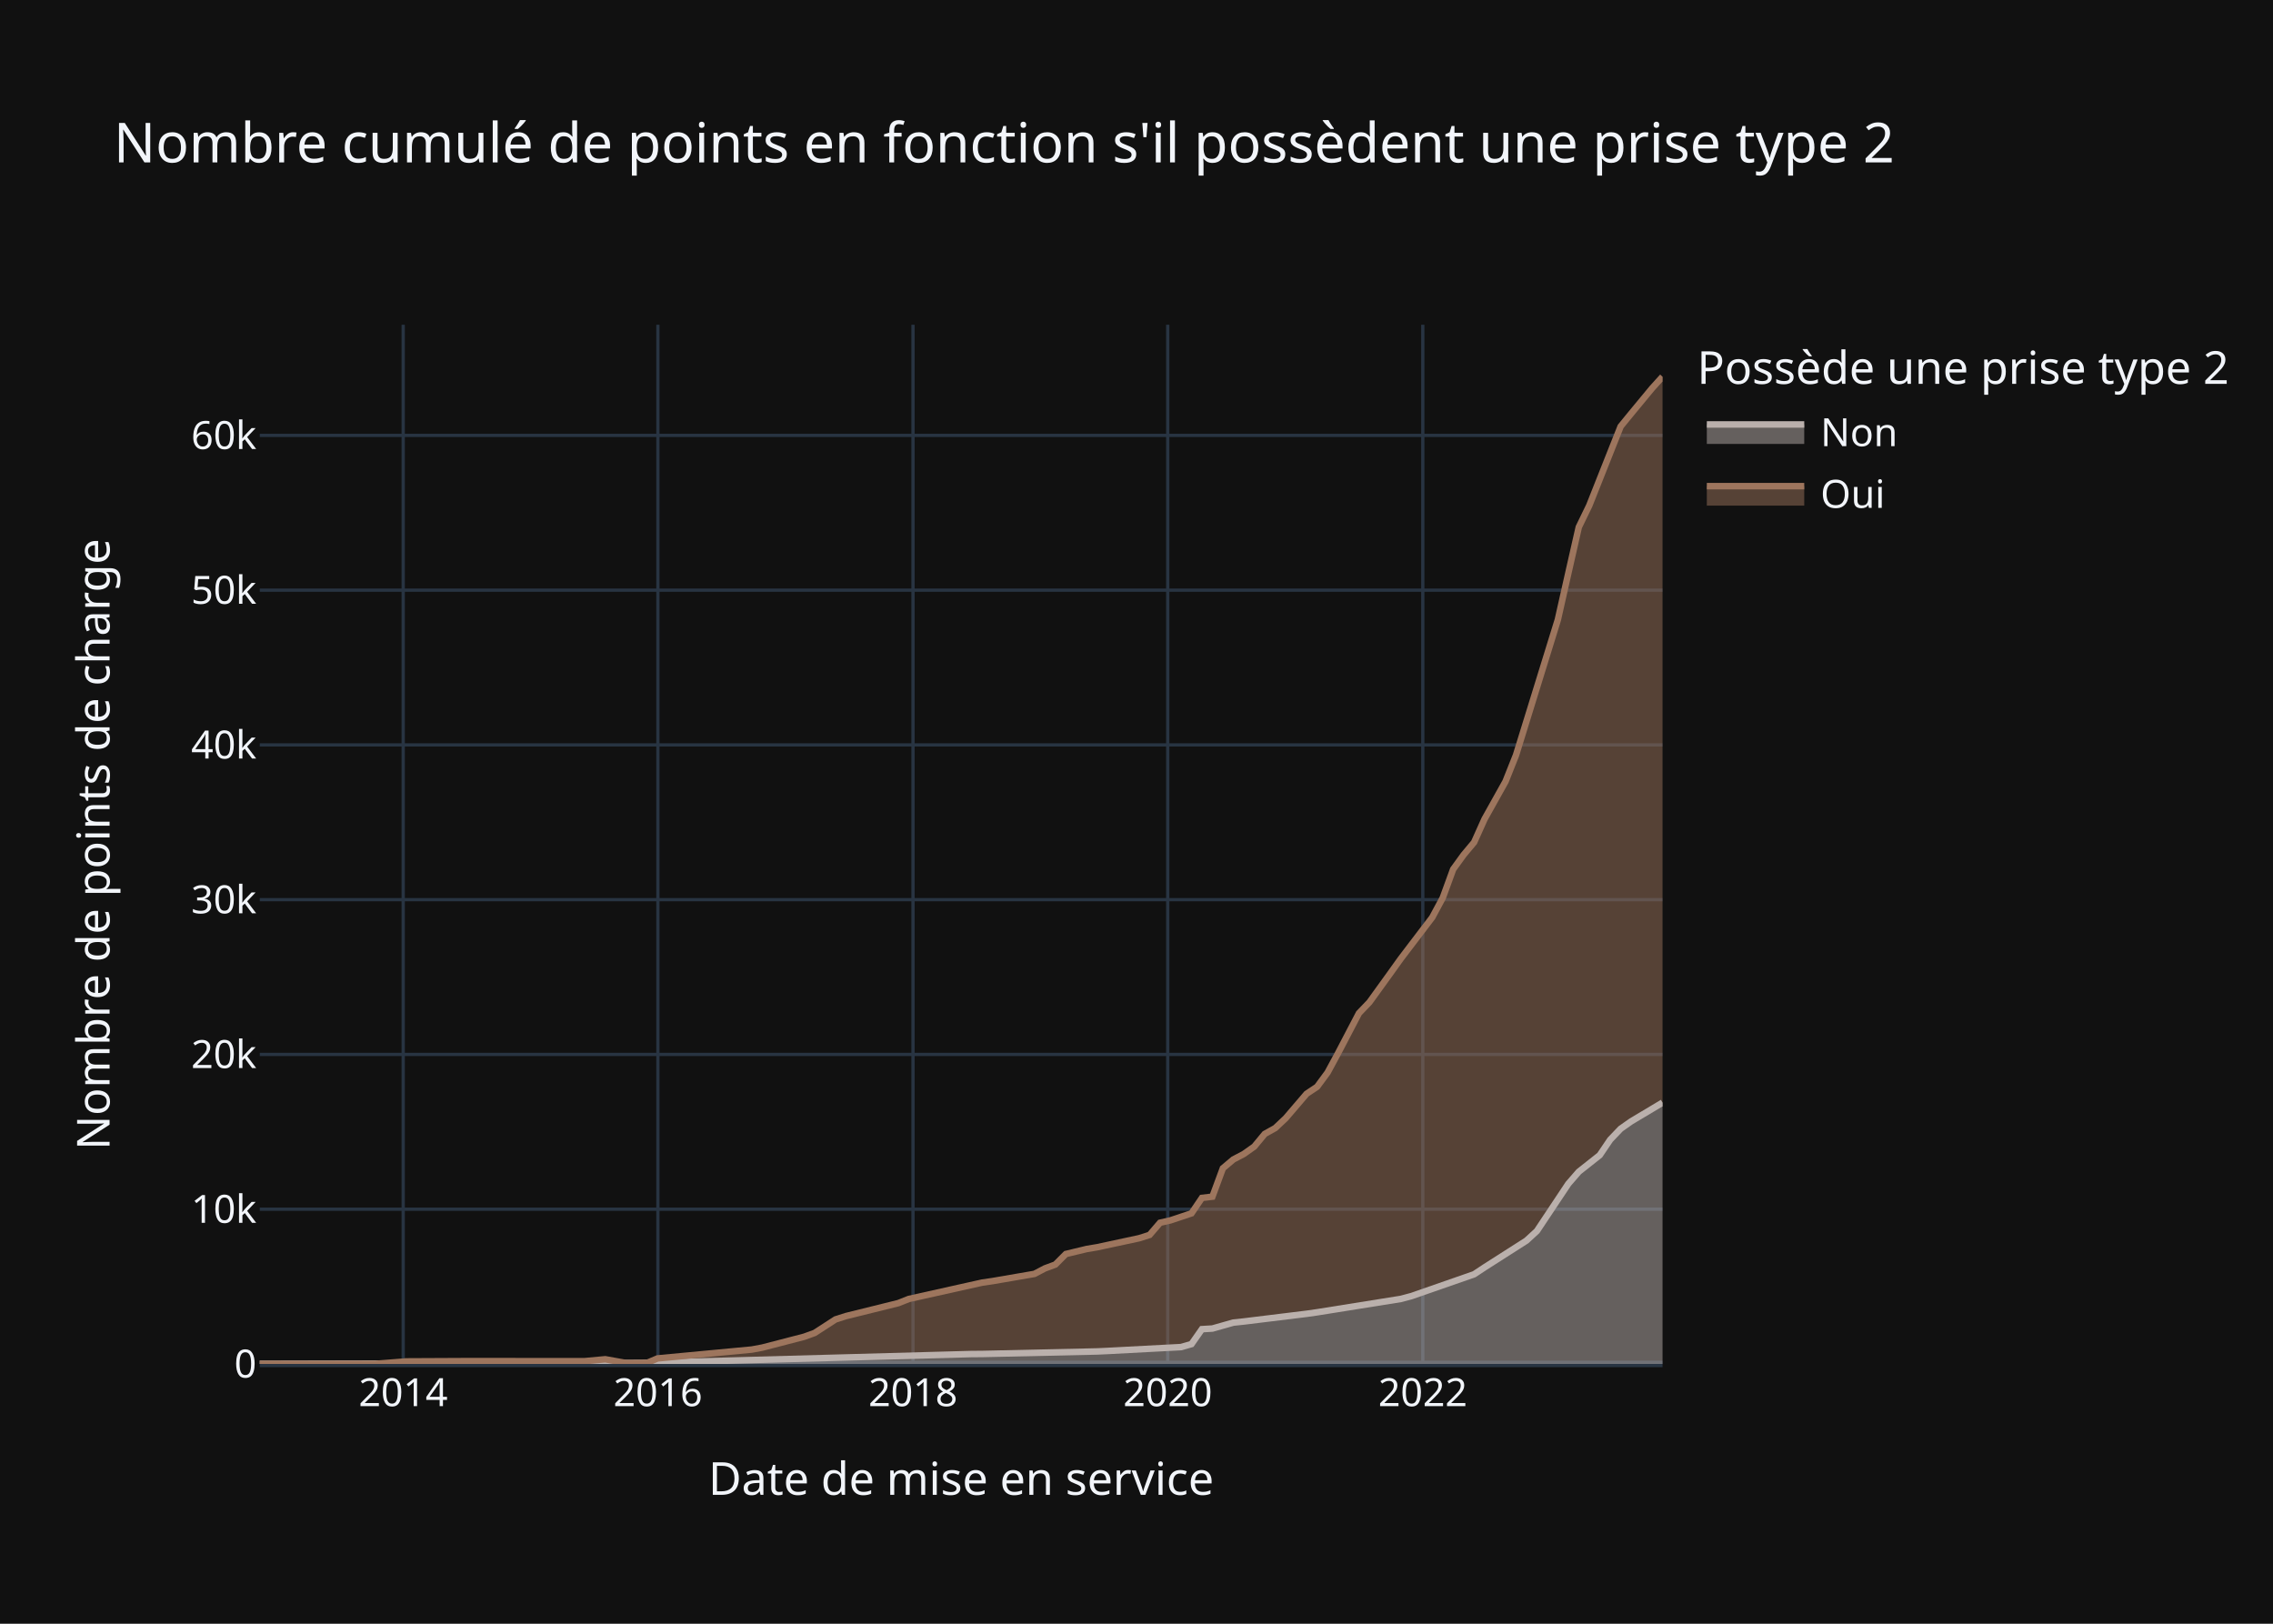
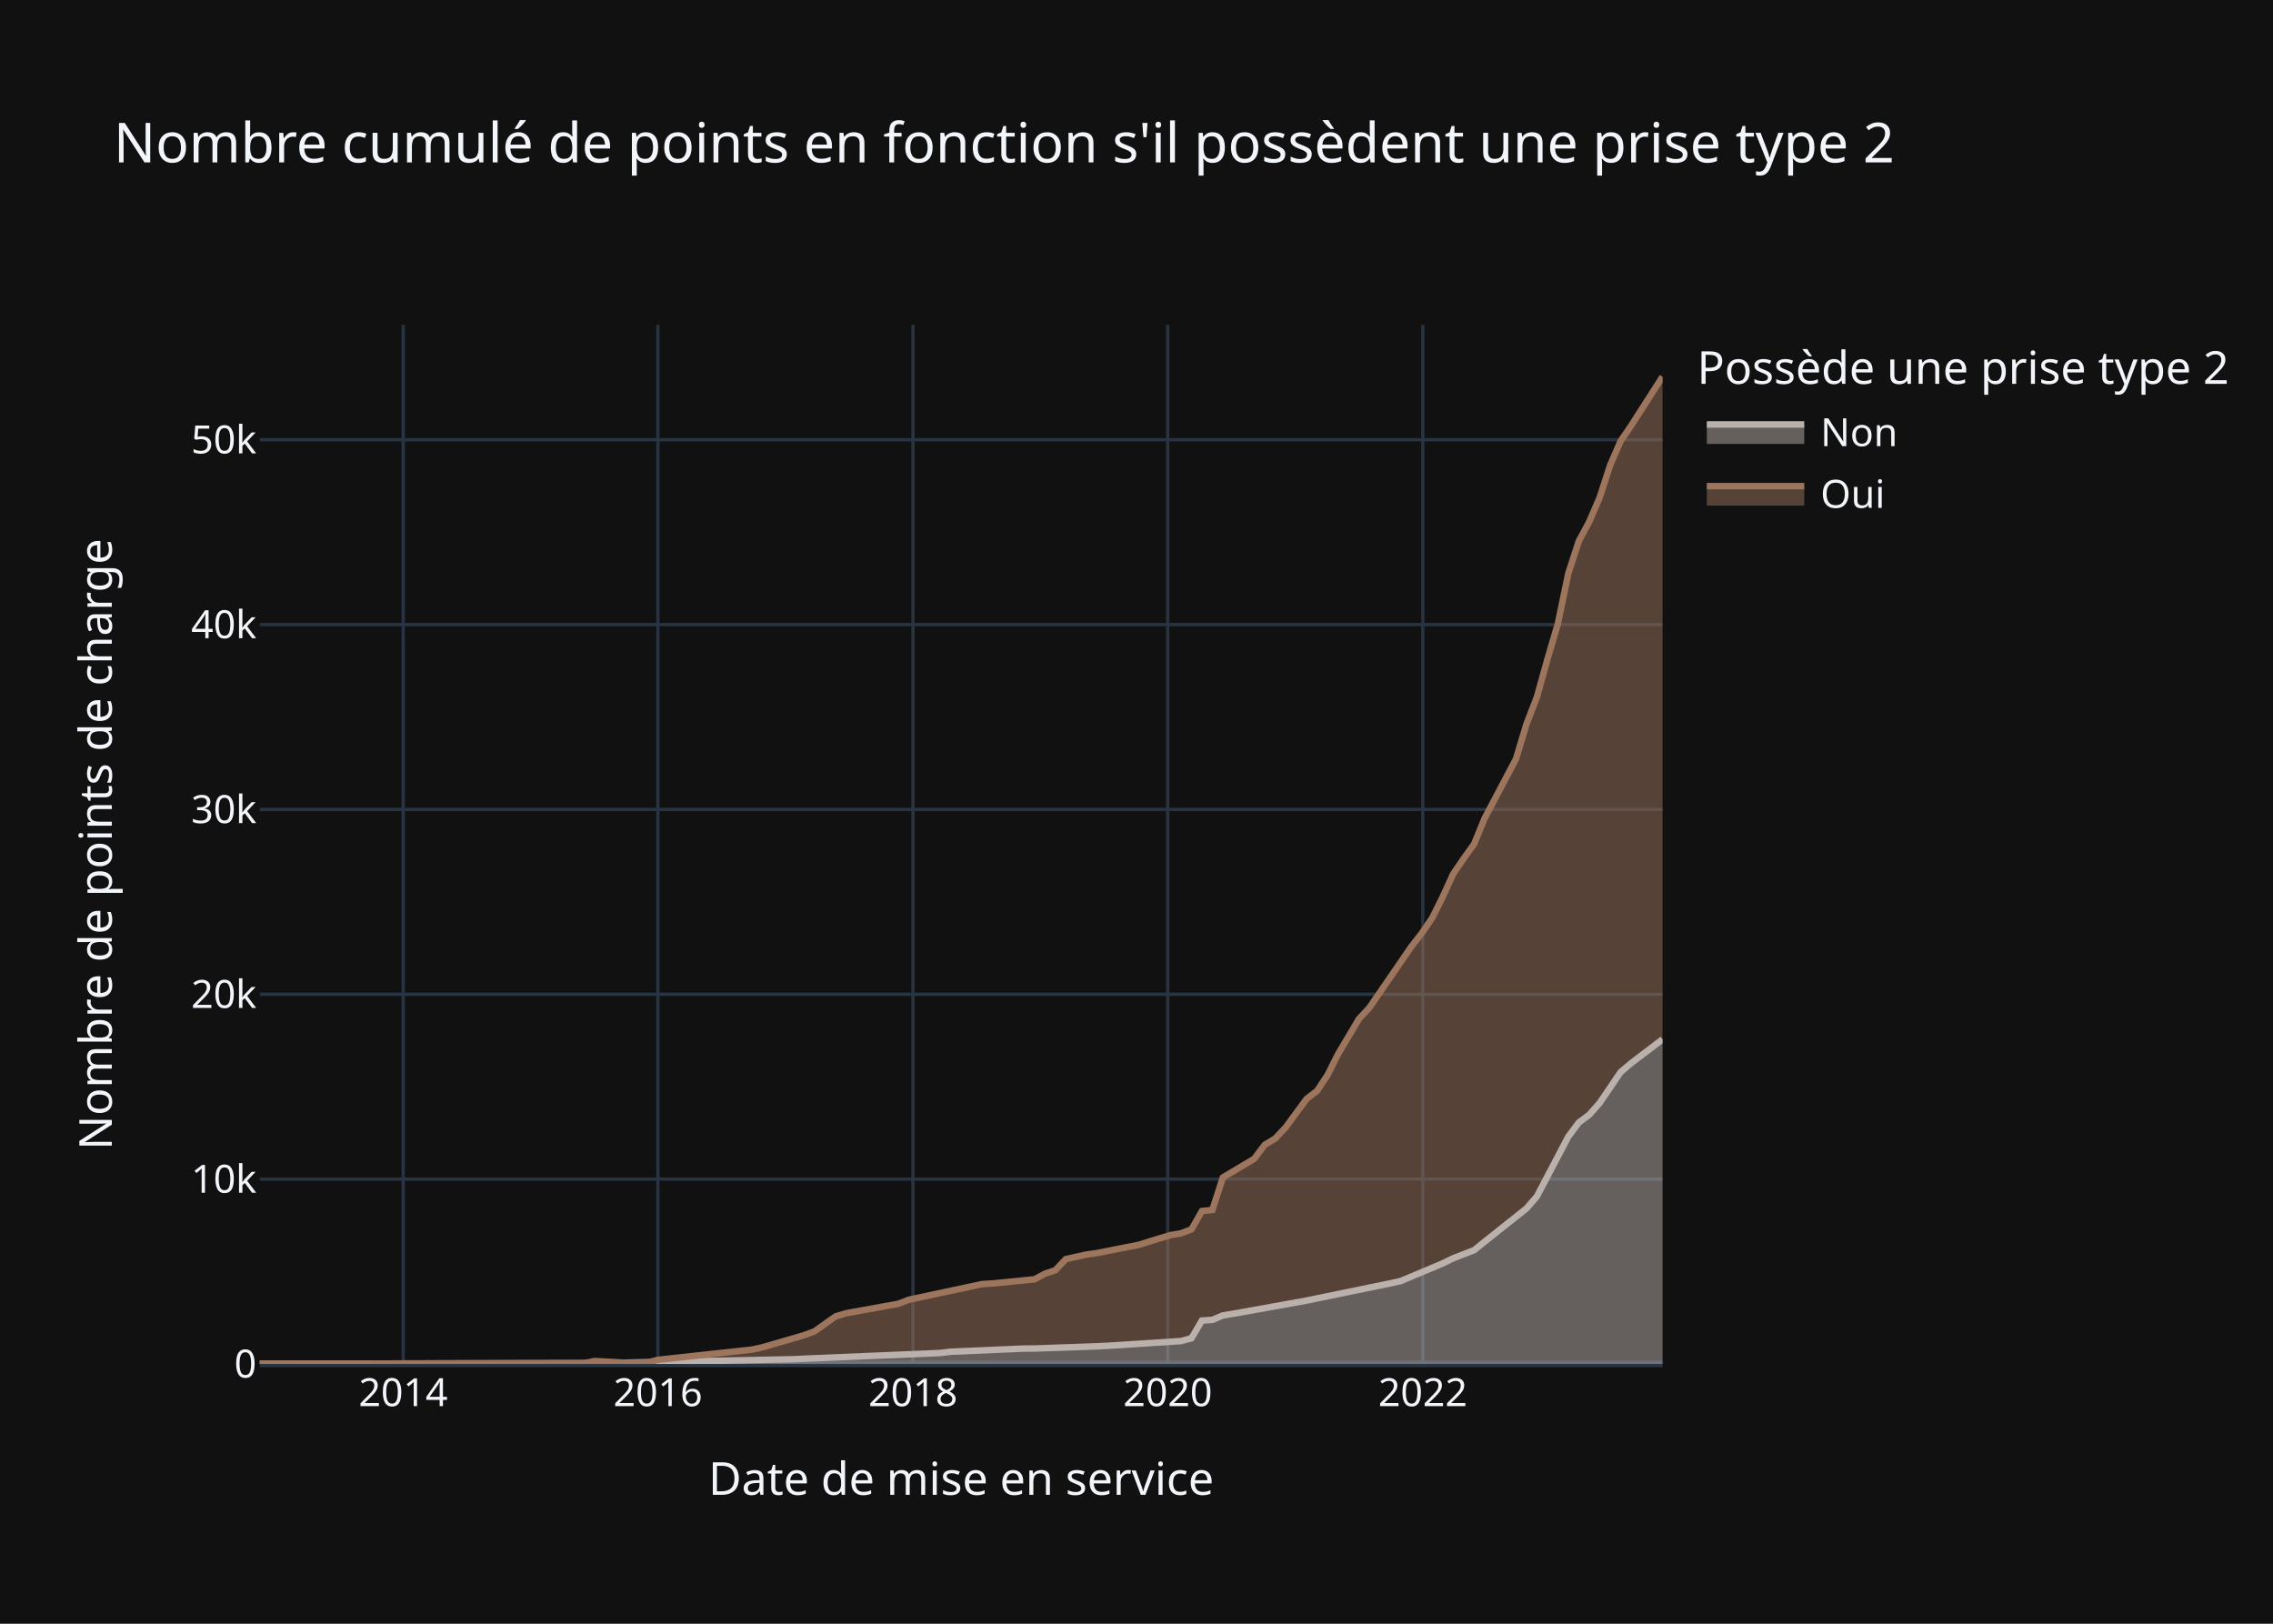
<svg xmlns="http://www.w3.org/2000/svg" class="main-svg" width="700" height="500" style="" viewBox="0 0 700 500">
  <rect x="0" y="0" width="700" height="500" style="fill: rgb(17, 17, 17); fill-opacity: 1;" />
-   <defs id="defs-295c30">
+   <defs id="defs-d5726e">
    <g class="clips">
-       <clipPath id="clip295c30xyplot" class="plotclip">
+       <clipPath id="clipd5726exyplot" class="plotclip">
        <rect width="432" height="320" />
      </clipPath>
-       <clipPath class="axesclip" id="clip295c30x">
+       <clipPath class="axesclip" id="clipd5726ex">
        <rect x="80" y="0" width="432" height="500" />
      </clipPath>
-       <clipPath class="axesclip" id="clip295c30y">
+       <clipPath class="axesclip" id="clipd5726ey">
        <rect x="0" y="100" width="700" height="320" />
      </clipPath>
-       <clipPath class="axesclip" id="clip295c30xy">
+       <clipPath class="axesclip" id="clipd5726exy">
        <rect x="80" y="100" width="432" height="320" />
      </clipPath>
    </g>
    <g class="gradients" />
    <g class="patterns" />
  </defs>
  <g class="bglayer" />
  <g class="layer-below">
    <g class="imagelayer" />
    <g class="shapelayer" />
  </g>
  <g class="cartesianlayer">
    <g class="subplot xy">
      <g class="layer-subplot">
        <g class="shapelayer" />
        <g class="imagelayer" />
      </g>
      <g class="minor-gridlayer">
        <g class="x" />
        <g class="y" />
      </g>
      <g class="gridlayer">
        <g class="x">
          <path class="xgrid crisp" transform="translate(124.17,0)" d="M0,100v320" style="stroke: rgb(40, 52, 66); stroke-opacity: 1; stroke-width: 1px;" />
          <path class="xgrid crisp" transform="translate(202.61,0)" d="M0,100v320" style="stroke: rgb(40, 52, 66); stroke-opacity: 1; stroke-width: 1px;" />
          <path class="xgrid crisp" transform="translate(281.17,0)" d="M0,100v320" style="stroke: rgb(40, 52, 66); stroke-opacity: 1; stroke-width: 1px;" />
          <path class="xgrid crisp" transform="translate(359.62,0)" d="M0,100v320" style="stroke: rgb(40, 52, 66); stroke-opacity: 1; stroke-width: 1px;" />
          <path class="xgrid crisp" transform="translate(438.17,0)" d="M0,100v320" style="stroke: rgb(40, 52, 66); stroke-opacity: 1; stroke-width: 1px;" />
        </g>
        <g class="y">
-           <path class="ygrid crisp" transform="translate(0,372.35)" d="M80,0h432" style="stroke: rgb(40, 52, 66); stroke-opacity: 1; stroke-width: 1px;" />
-           <path class="ygrid crisp" transform="translate(0,324.69)" d="M80,0h432" style="stroke: rgb(40, 52, 66); stroke-opacity: 1; stroke-width: 1px;" />
-           <path class="ygrid crisp" transform="translate(0,277.04)" d="M80,0h432" style="stroke: rgb(40, 52, 66); stroke-opacity: 1; stroke-width: 1px;" />
-           <path class="ygrid crisp" transform="translate(0,229.38)" d="M80,0h432" style="stroke: rgb(40, 52, 66); stroke-opacity: 1; stroke-width: 1px;" />
-           <path class="ygrid crisp" transform="translate(0,181.73)" d="M80,0h432" style="stroke: rgb(40, 52, 66); stroke-opacity: 1; stroke-width: 1px;" />
-           <path class="ygrid crisp" transform="translate(0,134.07)" d="M80,0h432" style="stroke: rgb(40, 52, 66); stroke-opacity: 1; stroke-width: 1px;" />
+           <path class="ygrid crisp" transform="translate(0,363.08)" d="M80,0h432" style="stroke: rgb(40, 52, 66); stroke-opacity: 1; stroke-width: 1px;" />
+           <path class="ygrid crisp" transform="translate(0,306.17)" d="M80,0h432" style="stroke: rgb(40, 52, 66); stroke-opacity: 1; stroke-width: 1px;" />
+           <path class="ygrid crisp" transform="translate(0,249.25)" d="M80,0h432" style="stroke: rgb(40, 52, 66); stroke-opacity: 1; stroke-width: 1px;" />
+           <path class="ygrid crisp" transform="translate(0,192.33)" d="M80,0h432" style="stroke: rgb(40, 52, 66); stroke-opacity: 1; stroke-width: 1px;" />
+           <path class="ygrid crisp" transform="translate(0,135.41)" d="M80,0h432" style="stroke: rgb(40, 52, 66); stroke-opacity: 1; stroke-width: 1px;" />
        </g>
      </g>
      <g class="zerolinelayer">
        <path class="yzl zl crisp" transform="translate(0,420)" d="M80,0h432" style="stroke: rgb(40, 52, 66); stroke-opacity: 1; stroke-width: 2px;" />
      </g>
      <path class="xlines-below" />
      <path class="ylines-below" />
      <g class="overlines-below" />
      <g class="xaxislayer-below" />
      <g class="yaxislayer-below" />
      <g class="overaxes-below" />
-       <g class="plot" transform="translate(80,100)" clip-path="url(#clip295c30xyplot)">
+       <g class="plot" transform="translate(80,100)" clip-path="url(#clipd5726exyplot)">
        <g class="scatterlayer mlayer">
-           <g class="trace scatter trace4ed817" style="stroke-miterlimit: 2;">
+           <g class="trace scatter trace722da2" style="stroke-miterlimit: 2;">
            <g class="fills">
              <g>
-                 <path class="js-fill" d="M432,320L0,320L0,319.96L116.06,319.7L119.28,319.67L219.22,316.95L222.45,316.93L257.91,316.15L261.13,316L283.7,314.81L286.93,313.89L290.15,309.29L293.37,309.1L299.82,307.27L303.04,306.93L322.39,304.56L325.61,304.1L351.4,299.98L354.63,299.12L373.97,292.39L377.19,290.26L390.09,282.02L393.31,279.06L402.99,264.52L406.21,260.81L412.66,255.71L415.88,250.95L419.1,247.58L422.33,245.31L432,239.53" style="fill: rgb(186, 176, 172); fill-opacity: 0.5; stroke-width: 0;" />
+                 <path class="js-fill" d="M432,320L0,320L0,319.95L103.16,319.75L106.39,319.72L164.42,318.55L167.64,318.39L209.55,316.63L212.78,316.23L235.34,315.27L238.57,315.25L257.91,314.57L261.13,314.41L283.7,312.96L286.93,312.08L290.15,306.63L293.37,306.43L296.6,305.06L299.82,304.54L322.39,300.49L325.61,299.81L348.18,295.18L351.4,294.46L364.3,289.04L367.52,287.47L373.97,284.97L377.19,282.37L390.09,272.13L393.31,268.4L402.99,249.99L406.21,245.67L409.43,243.26L412.66,239.62L419.1,230.12L422.33,227.39L432,220.04" style="fill: rgb(186, 176, 172); fill-opacity: 0.5; stroke-width: 0;" />
              </g>
              <g>
-                 <path class="js-fill" d="M0,319.96L35.46,319.98L45.13,319.22L64.48,319.13L99.94,319.16L106.39,318.56L112.84,319.72L119.28,319.67L122.51,318.3L151.52,315.57L154.75,314.97L167.64,311.63L170.87,310.46L177.31,306.29L180.54,305.26L196.66,301.27L199.88,299.99L222.45,294.96L225.67,294.49L238.57,292.27L241.79,290.58L245.01,289.39L248.24,286.15L254.69,284.6L257.91,284.06L270.81,281.29L274.03,280.27L277.25,276.52L280.48,275.78L286.93,273.63L290.15,268.87L293.37,268.49L296.6,259.75L299.82,257.04L303.04,255.35L306.27,253.06L309.49,249.17L312.72,247.37L315.94,244.34L322.39,236.8L325.61,234.66L328.84,230.28L332.06,224.33L338.51,211.99L341.73,208.63L348.18,199.7L351.4,195.2L361.07,182.5L364.3,176.5L367.52,167.68L370.75,163.22L373.97,159.37L377.19,152.2L383.64,140.66L386.87,132.54L399.76,90.83L402.99,76.49L406.21,62.31L409.43,55.68L419.1,31.31L422.33,27.36L428.78,19.56L432,16L432,239.53L422.33,245.31L419.1,247.58L415.88,250.95L412.66,255.71L406.21,260.81L402.99,264.52L393.31,279.06L390.09,282.02L377.19,290.26L373.97,292.39L354.63,299.12L351.4,299.98L325.61,304.1L322.39,304.56L303.04,306.93L299.82,307.27L293.37,309.1L290.15,309.29L286.93,313.89L283.7,314.81L261.13,316L257.91,316.15L222.45,316.93L219.22,316.95L119.28,319.67L116.06,319.7L0,319.96Z" style="fill: rgb(157, 117, 93); fill-opacity: 0.5; stroke-width: 0;" />
+                 <path class="js-fill" d="M0,319.95L99.94,319.77L103.16,319.11L112.84,319.66L116.06,319.64L119.28,319.61L122.51,318.74L151.52,315.59L154.75,314.89L167.64,311.15L170.87,309.95L177.31,305.37L180.54,304.39L196.66,301.48L199.88,300.23L222.45,295.41L225.67,295.22L238.57,293.94L241.79,292.22L245.01,291.15L248.24,287.71L254.69,286.29L257.91,285.85L270.81,283.29L274.03,282.28L280.48,280.32L283.7,279.79L286.93,278.56L290.15,272.92L293.37,272.57L296.6,262.58L306.27,256.82L309.49,252.53L312.72,250.58L315.94,247.15L322.39,238.38L325.61,235.9L328.84,231.03L332.06,224.61L338.51,213.75L341.73,210.29L354.63,191.51L357.85,187.37L361.07,182.66L364.3,176.18L367.52,169.12L370.75,164.39L373.97,159.9L377.19,152.03L386.87,133.7L390.09,122.98L393.31,114.64L396.54,103.04L399.76,92.08L402.99,76.57L406.21,66.62L409.43,60.67L412.66,53.13L415.88,43.21L419.1,35.81L422.33,31.08L432,16L432,220.04L422.33,227.39L419.1,230.12L412.66,239.62L409.43,243.26L406.21,245.67L402.99,249.99L393.31,268.4L390.09,272.13L377.19,282.37L373.97,284.97L367.52,287.47L364.3,289.04L351.4,294.46L348.18,295.18L325.61,299.81L322.39,300.49L299.82,304.54L296.6,305.06L293.37,306.43L290.15,306.63L286.93,312.08L283.7,312.96L261.13,314.41L257.91,314.57L238.57,315.25L235.34,315.27L212.78,316.23L209.55,316.63L167.64,318.39L164.42,318.55L106.39,319.72L103.16,319.75L0,319.95Z" style="fill: rgb(157, 117, 93); fill-opacity: 0.5; stroke-width: 0;" />
              </g>
            </g>
            <g class="errorbars" />
            <g class="lines">
-               <path class="js-line" d="M0,319.96L116.06,319.7L119.28,319.67L219.22,316.95L222.45,316.93L257.91,316.15L261.13,316L283.7,314.81L286.93,313.89L290.15,309.29L293.37,309.1L299.82,307.27L303.04,306.93L322.39,304.56L325.61,304.1L351.4,299.98L354.63,299.12L373.97,292.39L377.19,290.26L390.09,282.02L393.31,279.06L402.99,264.52L406.21,260.81L412.66,255.71L415.88,250.95L419.1,247.58L422.33,245.31L432,239.53" style="vector-effect: none; fill: none; stroke: rgb(186, 176, 172); stroke-opacity: 1; stroke-width: 2px; opacity: 1;" />
+               <path class="js-line" d="M0,319.95L103.16,319.75L106.39,319.72L164.42,318.55L167.64,318.39L209.55,316.63L212.78,316.23L235.34,315.27L238.57,315.25L257.91,314.57L261.13,314.41L283.7,312.96L286.93,312.08L290.15,306.63L293.37,306.43L296.6,305.06L299.82,304.54L322.39,300.49L325.61,299.81L348.18,295.18L351.4,294.46L364.3,289.04L367.52,287.47L373.97,284.97L377.19,282.37L390.09,272.13L393.31,268.4L402.99,249.99L406.21,245.67L409.43,243.26L412.66,239.62L419.1,230.12L422.33,227.39L432,220.04" style="vector-effect: none; fill: none; stroke: rgb(186, 176, 172); stroke-opacity: 1; stroke-width: 2px; opacity: 1;" />
            </g>
            <g class="points" />
            <g class="text" />
          </g>
-           <g class="trace scatter traceabb0b6" style="stroke-miterlimit: 2;">
+           <g class="trace scatter tracebef259" style="stroke-miterlimit: 2;">
            <g class="fills" />
            <g class="errorbars" />
            <g class="lines">
-               <path class="js-line" d="M0,319.96L35.46,319.98L45.13,319.22L64.48,319.13L99.94,319.16L106.39,318.56L112.84,319.72L119.28,319.67L122.51,318.3L151.52,315.57L154.75,314.97L167.64,311.63L170.87,310.46L177.31,306.29L180.54,305.26L196.66,301.27L199.88,299.99L222.45,294.96L225.67,294.49L238.57,292.27L241.79,290.58L245.01,289.39L248.24,286.15L254.69,284.6L257.91,284.06L270.81,281.29L274.03,280.27L277.25,276.52L280.48,275.78L286.93,273.63L290.15,268.87L293.37,268.49L296.6,259.75L299.82,257.04L303.04,255.35L306.27,253.06L309.49,249.17L312.72,247.37L315.94,244.34L322.39,236.8L325.61,234.66L328.84,230.28L332.06,224.33L338.51,211.99L341.73,208.63L348.18,199.7L351.4,195.2L361.07,182.5L364.3,176.5L367.52,167.68L370.75,163.22L373.97,159.37L377.19,152.2L383.64,140.66L386.87,132.54L399.76,90.83L402.99,76.49L406.21,62.31L409.43,55.68L419.1,31.31L422.33,27.36L428.78,19.56L432,16" style="vector-effect: none; fill: none; stroke: rgb(157, 117, 93); stroke-opacity: 1; stroke-width: 2px; opacity: 1;" />
+               <path class="js-line" d="M0,319.95L99.94,319.77L103.16,319.11L112.84,319.66L116.06,319.64L119.28,319.61L122.51,318.74L151.52,315.59L154.75,314.89L167.64,311.15L170.87,309.95L177.31,305.37L180.54,304.39L196.66,301.48L199.88,300.23L222.45,295.41L225.67,295.22L238.57,293.94L241.79,292.22L245.01,291.15L248.24,287.71L254.69,286.29L257.91,285.85L270.81,283.29L274.03,282.28L280.48,280.32L283.7,279.79L286.93,278.56L290.15,272.92L293.37,272.57L296.6,262.58L306.27,256.82L309.49,252.53L312.72,250.58L315.94,247.15L322.39,238.38L325.61,235.9L328.84,231.03L332.06,224.61L338.51,213.75L341.73,210.29L354.63,191.51L357.85,187.37L361.07,182.66L364.3,176.18L367.52,169.12L370.75,164.39L373.97,159.9L377.19,152.03L386.87,133.7L390.09,122.98L393.31,114.64L396.54,103.04L399.76,92.08L402.99,76.57L406.21,66.62L409.43,60.67L412.66,53.13L415.88,43.21L419.1,35.81L422.33,31.08L432,16" style="vector-effect: none; fill: none; stroke: rgb(157, 117, 93); stroke-opacity: 1; stroke-width: 2px; opacity: 1;" />
            </g>
            <g class="points" />
            <g class="text" />
          </g>
        </g>
      </g>
      <g class="overplot" />
      <path class="xlines-above crisp" d="M0,0" style="fill: none;" />
      <path class="ylines-above crisp" d="M0,0" style="fill: none;" />
      <g class="overlines-above" />
      <g class="xaxislayer-above">
        <g class="xtick">
          <text text-anchor="middle" x="0" y="433" transform="translate(124.17,0)" style="font-family: Raleway; font-size: 12px; fill: rgb(242, 245, 250); fill-opacity: 1; white-space: pre; opacity: 1;">2014</text>
        </g>
        <g class="xtick">
          <text text-anchor="middle" x="0" y="433" style="font-family: Raleway; font-size: 12px; fill: rgb(242, 245, 250); fill-opacity: 1; white-space: pre; opacity: 1;" transform="translate(202.61,0)">2016</text>
        </g>
        <g class="xtick">
          <text text-anchor="middle" x="0" y="433" style="font-family: Raleway; font-size: 12px; fill: rgb(242, 245, 250); fill-opacity: 1; white-space: pre; opacity: 1;" transform="translate(281.17,0)">2018</text>
        </g>
        <g class="xtick">
          <text text-anchor="middle" x="0" y="433" style="font-family: Raleway; font-size: 12px; fill: rgb(242, 245, 250); fill-opacity: 1; white-space: pre; opacity: 1;" transform="translate(359.62,0)">2020</text>
        </g>
        <g class="xtick">
          <text text-anchor="middle" x="0" y="433" style="font-family: Raleway; font-size: 12px; fill: rgb(242, 245, 250); fill-opacity: 1; white-space: pre; opacity: 1;" transform="translate(438.17,0)">2022</text>
        </g>
      </g>
      <g class="yaxislayer-above">
        <g class="ytick">
          <text text-anchor="end" x="79" y="4.2" transform="translate(0,420)" style="font-family: Raleway; font-size: 12px; fill: rgb(242, 245, 250); fill-opacity: 1; white-space: pre; opacity: 1;">0</text>
        </g>
        <g class="ytick">
-           <text text-anchor="end" x="79" y="4.2" style="font-family: Raleway; font-size: 12px; fill: rgb(242, 245, 250); fill-opacity: 1; white-space: pre; opacity: 1;" transform="translate(0,372.35)">10k</text>
-         </g>
-         <g class="ytick">
-           <text text-anchor="end" x="79" y="4.2" style="font-family: Raleway; font-size: 12px; fill: rgb(242, 245, 250); fill-opacity: 1; white-space: pre; opacity: 1;" transform="translate(0,324.69)">20k</text>
-         </g>
-         <g class="ytick">
-           <text text-anchor="end" x="79" y="4.2" style="font-family: Raleway; font-size: 12px; fill: rgb(242, 245, 250); fill-opacity: 1; white-space: pre; opacity: 1;" transform="translate(0,277.04)">30k</text>
-         </g>
-         <g class="ytick">
-           <text text-anchor="end" x="79" y="4.2" style="font-family: Raleway; font-size: 12px; fill: rgb(242, 245, 250); fill-opacity: 1; white-space: pre; opacity: 1;" transform="translate(0,229.38)">40k</text>
-         </g>
-         <g class="ytick">
-           <text text-anchor="end" x="79" y="4.2" style="font-family: Raleway; font-size: 12px; fill: rgb(242, 245, 250); fill-opacity: 1; white-space: pre; opacity: 1;" transform="translate(0,181.73)">50k</text>
-         </g>
-         <g class="ytick">
-           <text text-anchor="end" x="79" y="4.2" style="font-family: Raleway; font-size: 12px; fill: rgb(242, 245, 250); fill-opacity: 1; white-space: pre; opacity: 1;" transform="translate(0,134.07)">60k</text>
+           <text text-anchor="end" x="79" y="4.2" style="font-family: Raleway; font-size: 12px; fill: rgb(242, 245, 250); fill-opacity: 1; white-space: pre; opacity: 1;" transform="translate(0,363.08)">10k</text>
+         </g>
+         <g class="ytick">
+           <text text-anchor="end" x="79" y="4.2" style="font-family: Raleway; font-size: 12px; fill: rgb(242, 245, 250); fill-opacity: 1; white-space: pre; opacity: 1;" transform="translate(0,306.17)">20k</text>
+         </g>
+         <g class="ytick">
+           <text text-anchor="end" x="79" y="4.2" style="font-family: Raleway; font-size: 12px; fill: rgb(242, 245, 250); fill-opacity: 1; white-space: pre; opacity: 1;" transform="translate(0,249.25)">30k</text>
+         </g>
+         <g class="ytick">
+           <text text-anchor="end" x="79" y="4.2" style="font-family: Raleway; font-size: 12px; fill: rgb(242, 245, 250); fill-opacity: 1; white-space: pre; opacity: 1;" transform="translate(0,192.33)">40k</text>
+         </g>
+         <g class="ytick">
+           <text text-anchor="end" x="79" y="4.2" style="font-family: Raleway; font-size: 12px; fill: rgb(242, 245, 250); fill-opacity: 1; white-space: pre; opacity: 1;" transform="translate(0,135.41)">50k</text>
        </g>
      </g>
      <g class="overaxes-above" />
    </g>
  </g>
  <g class="polarlayer" />
  <g class="smithlayer" />
  <g class="ternarylayer" />
  <g class="geolayer" />
  <g class="funnelarealayer" />
  <g class="pielayer" />
  <g class="iciclelayer" />
  <g class="treemaplayer" />
  <g class="sunburstlayer" />
  <g class="glimages" />
-   <defs id="topdefs-295c30">
+   <defs id="topdefs-d5726e">
    <g class="clips" />
-     <clipPath id="legend295c30">
+     <clipPath id="legendd5726e">
      <rect width="167" height="67" x="0" y="0" />
    </clipPath>
  </defs>
  <g class="layer-above">
    <g class="imagelayer" />
    <g class="shapelayer" />
  </g>
  <g class="infolayer">
    <g class="legend" pointer-events="all" transform="translate(520.64,100)">
      <rect class="bg" shape-rendering="crispEdges" style="stroke: rgb(68, 68, 68); stroke-opacity: 1; fill: rgb(17, 17, 17); fill-opacity: 1; stroke-width: 0px;" width="167" height="67" x="0" y="0" />
-       <g class="scrollbox" transform="" clip-path="url(#legend295c30)">
+       <g class="scrollbox" transform="" clip-path="url(#legendd5726e)">
        <text class="legendtitletext" text-anchor="start" x="2" y="18.2" style="font-family: Raleway; font-size: 14px; fill: rgb(242, 245, 250); fill-opacity: 1; white-space: pre;">Possède une prise type 2</text>
        <g class="groups" transform="">
          <g class="traces" transform="translate(0,32.7)" style="opacity: 1;">
            <text class="legendtext" text-anchor="start" x="40" y="4.68" style="font-family: Raleway; font-size: 12px; fill: rgb(242, 245, 250); fill-opacity: 1; white-space: pre;">Non</text>
            <g class="layers">
              <g class="legendfill">
                <path class="js-fill" d="M5,-2h30v6h-30z" style="stroke-width: 0; fill: rgb(186, 176, 172); fill-opacity: 0.5;" />
              </g>
              <g class="legendlines">
                <path class="js-line" d="M5,-2h30" style="fill: none; stroke: rgb(186, 176, 172); stroke-opacity: 1; stroke-width: 2px;" />
              </g>
              <g class="legendsymbols">
                <g class="legendpoints" />
              </g>
            </g>
            <rect class="legendtoggle" x="0" y="-9.5" width="63.312" height="19" style="fill: rgb(0, 0, 0); fill-opacity: 0;" />
          </g>
        </g>
        <g class="groups" transform="">
          <g class="traces" transform="translate(0,51.7)" style="opacity: 1;">
            <text class="legendtext" text-anchor="start" x="40" y="4.68" style="font-family: Raleway; font-size: 12px; fill: rgb(242, 245, 250); fill-opacity: 1; white-space: pre;">Oui</text>
            <g class="layers">
              <g class="legendfill">
                <path class="js-fill" d="M5,-2h30v6h-30z" style="stroke-width: 0; fill: rgb(157, 117, 93); fill-opacity: 0.5;" />
              </g>
              <g class="legendlines">
                <path class="js-line" d="M5,-2h30" style="fill: none; stroke: rgb(157, 117, 93); stroke-opacity: 1; stroke-width: 2px;" />
              </g>
              <g class="legendsymbols">
                <g class="legendpoints" />
              </g>
            </g>
            <rect class="legendtoggle" x="0" y="-9.5" width="63.312" height="19" style="fill: rgb(0, 0, 0); fill-opacity: 0;" />
          </g>
        </g>
      </g>
      <rect class="scrollbar" rx="20" ry="3" width="0" height="0" style="fill: rgb(128, 139, 164); fill-opacity: 1;" x="0" y="0" />
    </g>
    <g class="g-gtitle">
      <text class="gtitle" x="35" y="50" text-anchor="start" dy="0em" style="font-family: Raleway; font-size: 17px; fill: rgb(242, 245, 250); opacity: 1; font-weight: normal; white-space: pre;">Nombre cumulé de points en fonction s'il possèdent une prise type 2</text>
    </g>
    <g class="g-xtitle">
      <text class="xtitle" x="296" y="460.3" text-anchor="middle" style="font-family: Raleway; font-size: 14px; fill: rgb(242, 245, 250); opacity: 1; font-weight: normal; white-space: pre;">Date de mise en service</text>
    </g>
    <g class="g-ytitle">
-       <text class="ytitle" transform="rotate(-90,33.74688,260)" x="33.747" y="260" text-anchor="middle" style="font-family: Raleway; font-size: 14px; fill: rgb(242, 245, 250); opacity: 1; font-weight: normal; white-space: pre;">Nombre de points de charge</text>
+       <text class="ytitle" transform="rotate(-90,34.43438,260)" x="34.434" y="260" text-anchor="middle" style="font-family: Raleway; font-size: 14px; fill: rgb(242, 245, 250); opacity: 1; font-weight: normal; white-space: pre;">Nombre de points de charge</text>
    </g>
  </g>
</svg>
